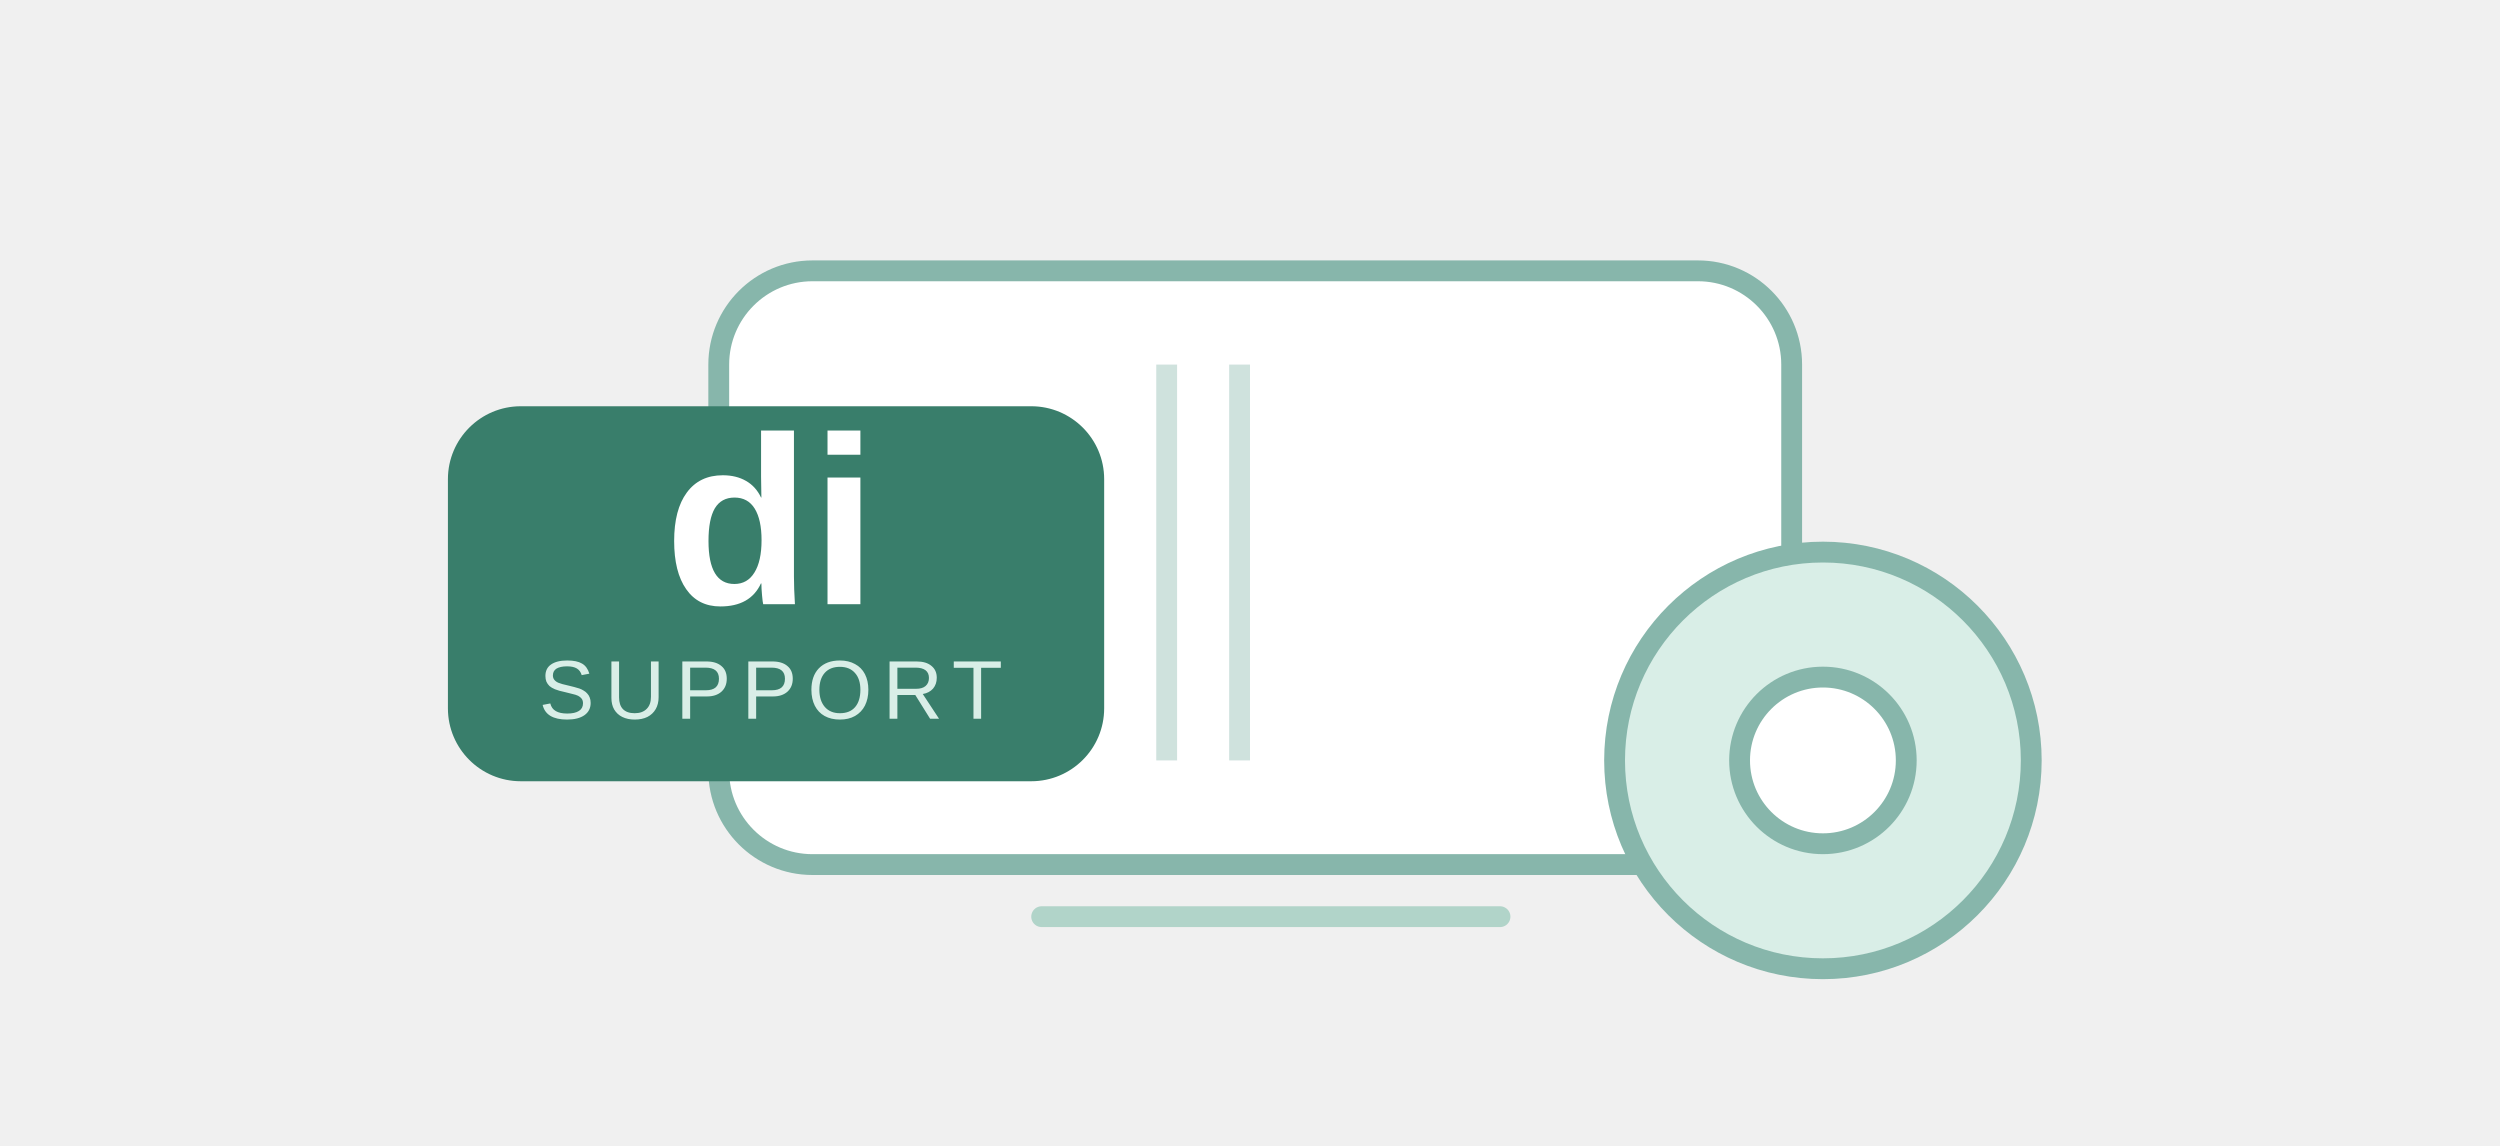
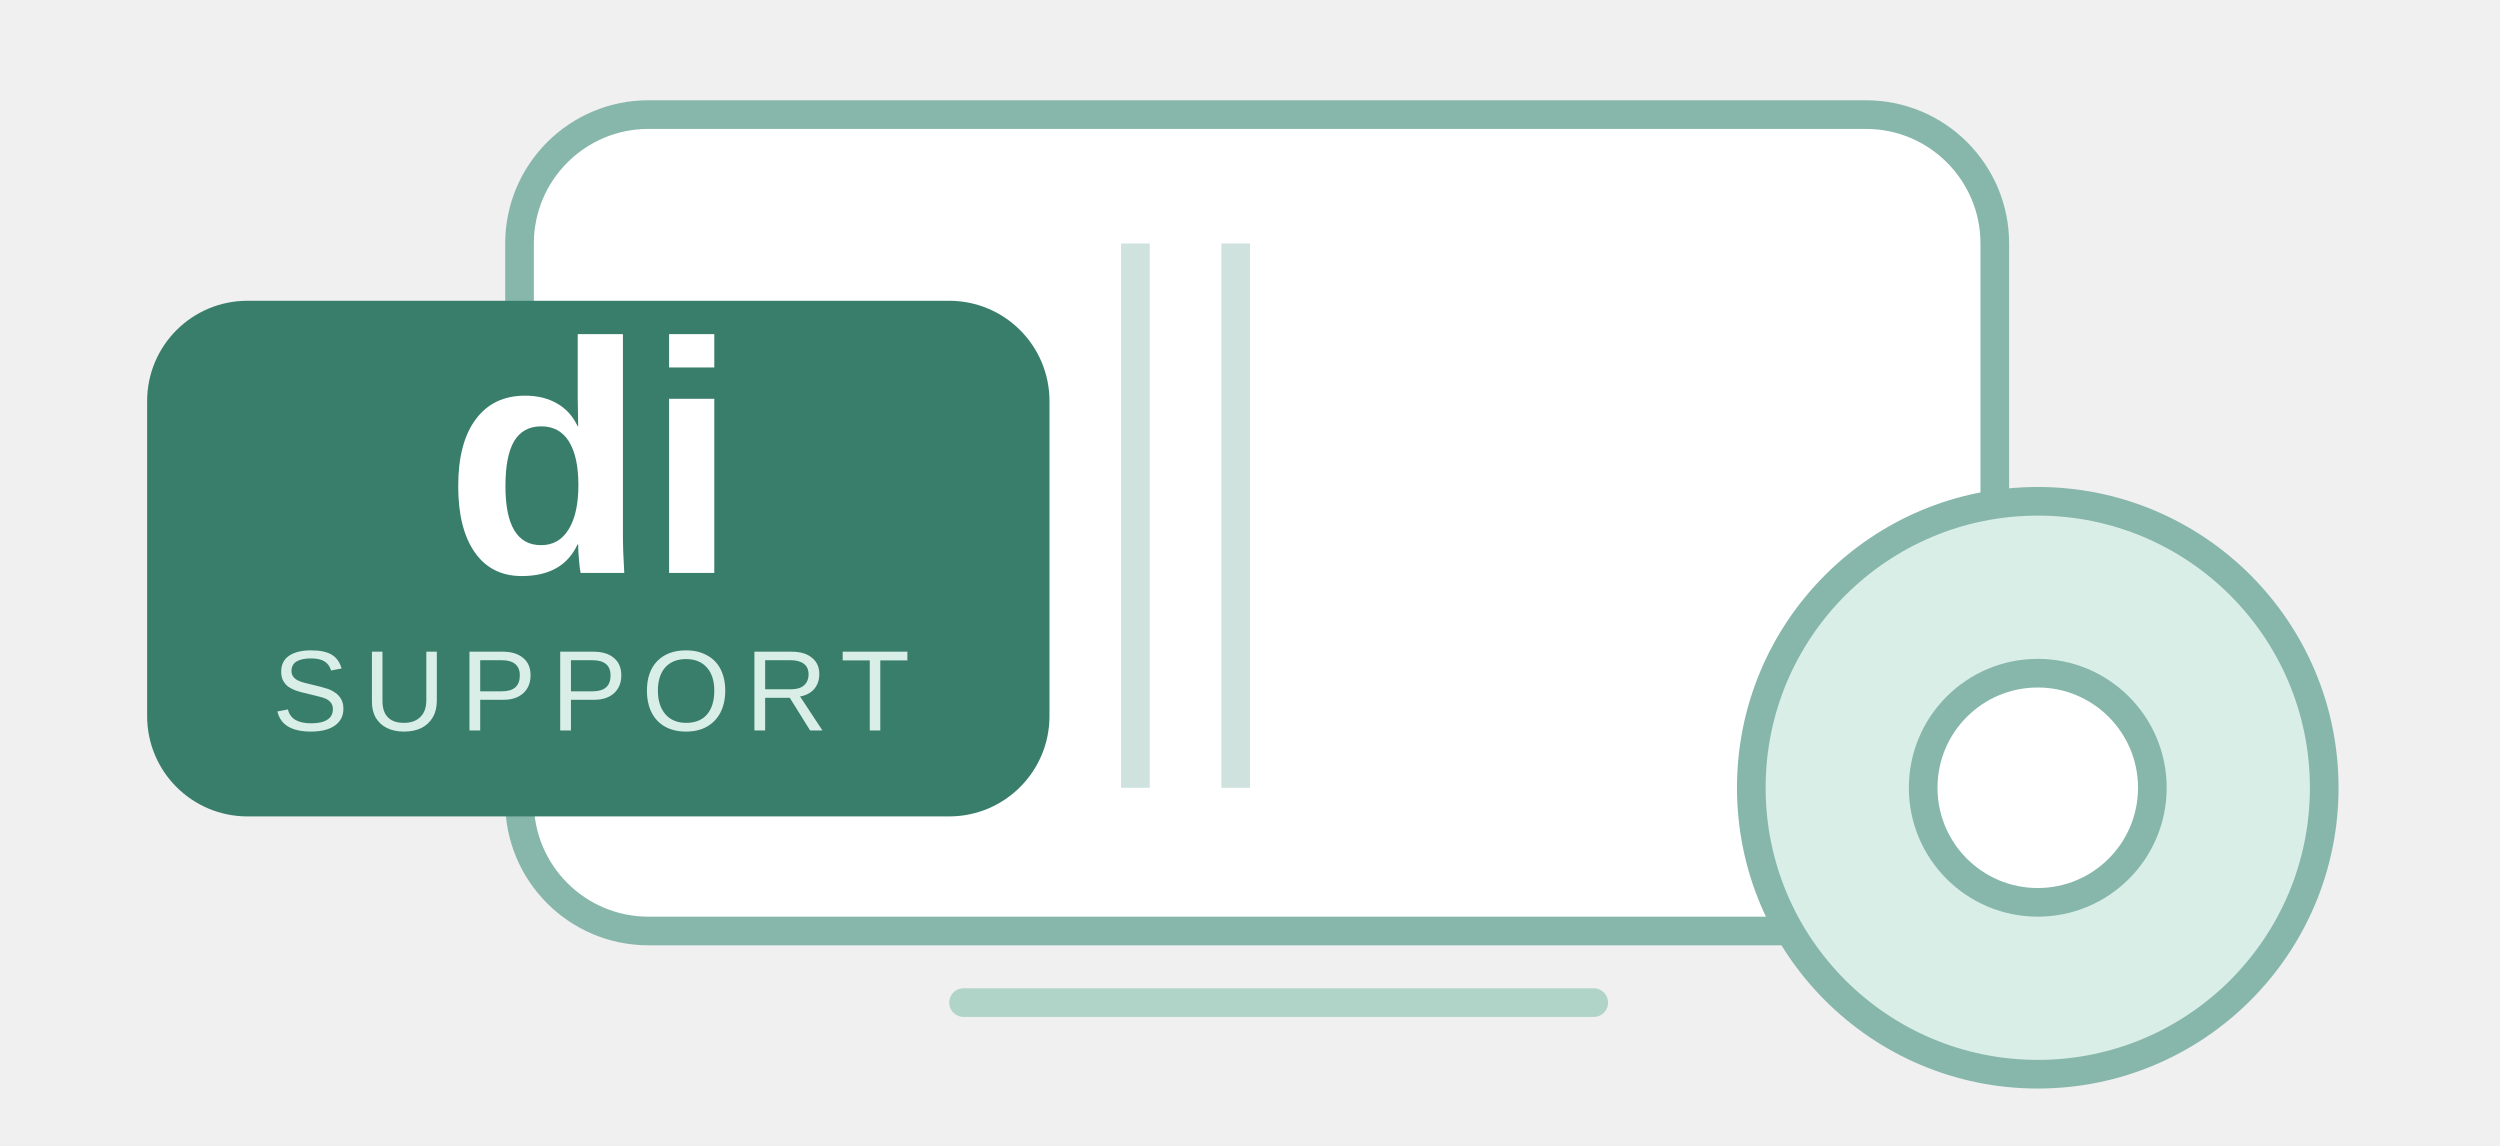
- <svg xmlns="http://www.w3.org/2000/svg" width="240" height="110" viewBox="0 0 240 110">
+ <svg xmlns="http://www.w3.org/2000/svg" width="240" height="110" viewBox="35 18 170 80">
  <rect x="69" y="26" width="103" height="57" rx="9" fill="#fff" stroke="#87b6ab" stroke-width="2" />
  <path d="M112 35v38m7-38v38" stroke="#87b6ab" stroke-width="2" opacity=".4" />
  <circle cx="175" cy="73" r="20" fill="#d9eee7" stroke="#87b6ab" stroke-width="2" />
  <circle cx="175" cy="73" r="8" fill="#fff" stroke="#87b6ab" stroke-width="2" />
  <rect x="43" y="39" width="63" height="36" rx="7" fill="#397e6b" />
  <text x="74" y="58" fill="#fff" font-family="Arial,sans-serif" font-size="23" font-weight="bold" text-anchor="middle">di</text>
  <text x="74" y="69" fill="#d9eee7" font-family="Arial,sans-serif" font-size="8" letter-spacing="1" text-anchor="middle">SUPPORT</text>
  <path d="M100 88h44" stroke="#b1d4c9" stroke-width="2" stroke-linecap="round" />
</svg>
